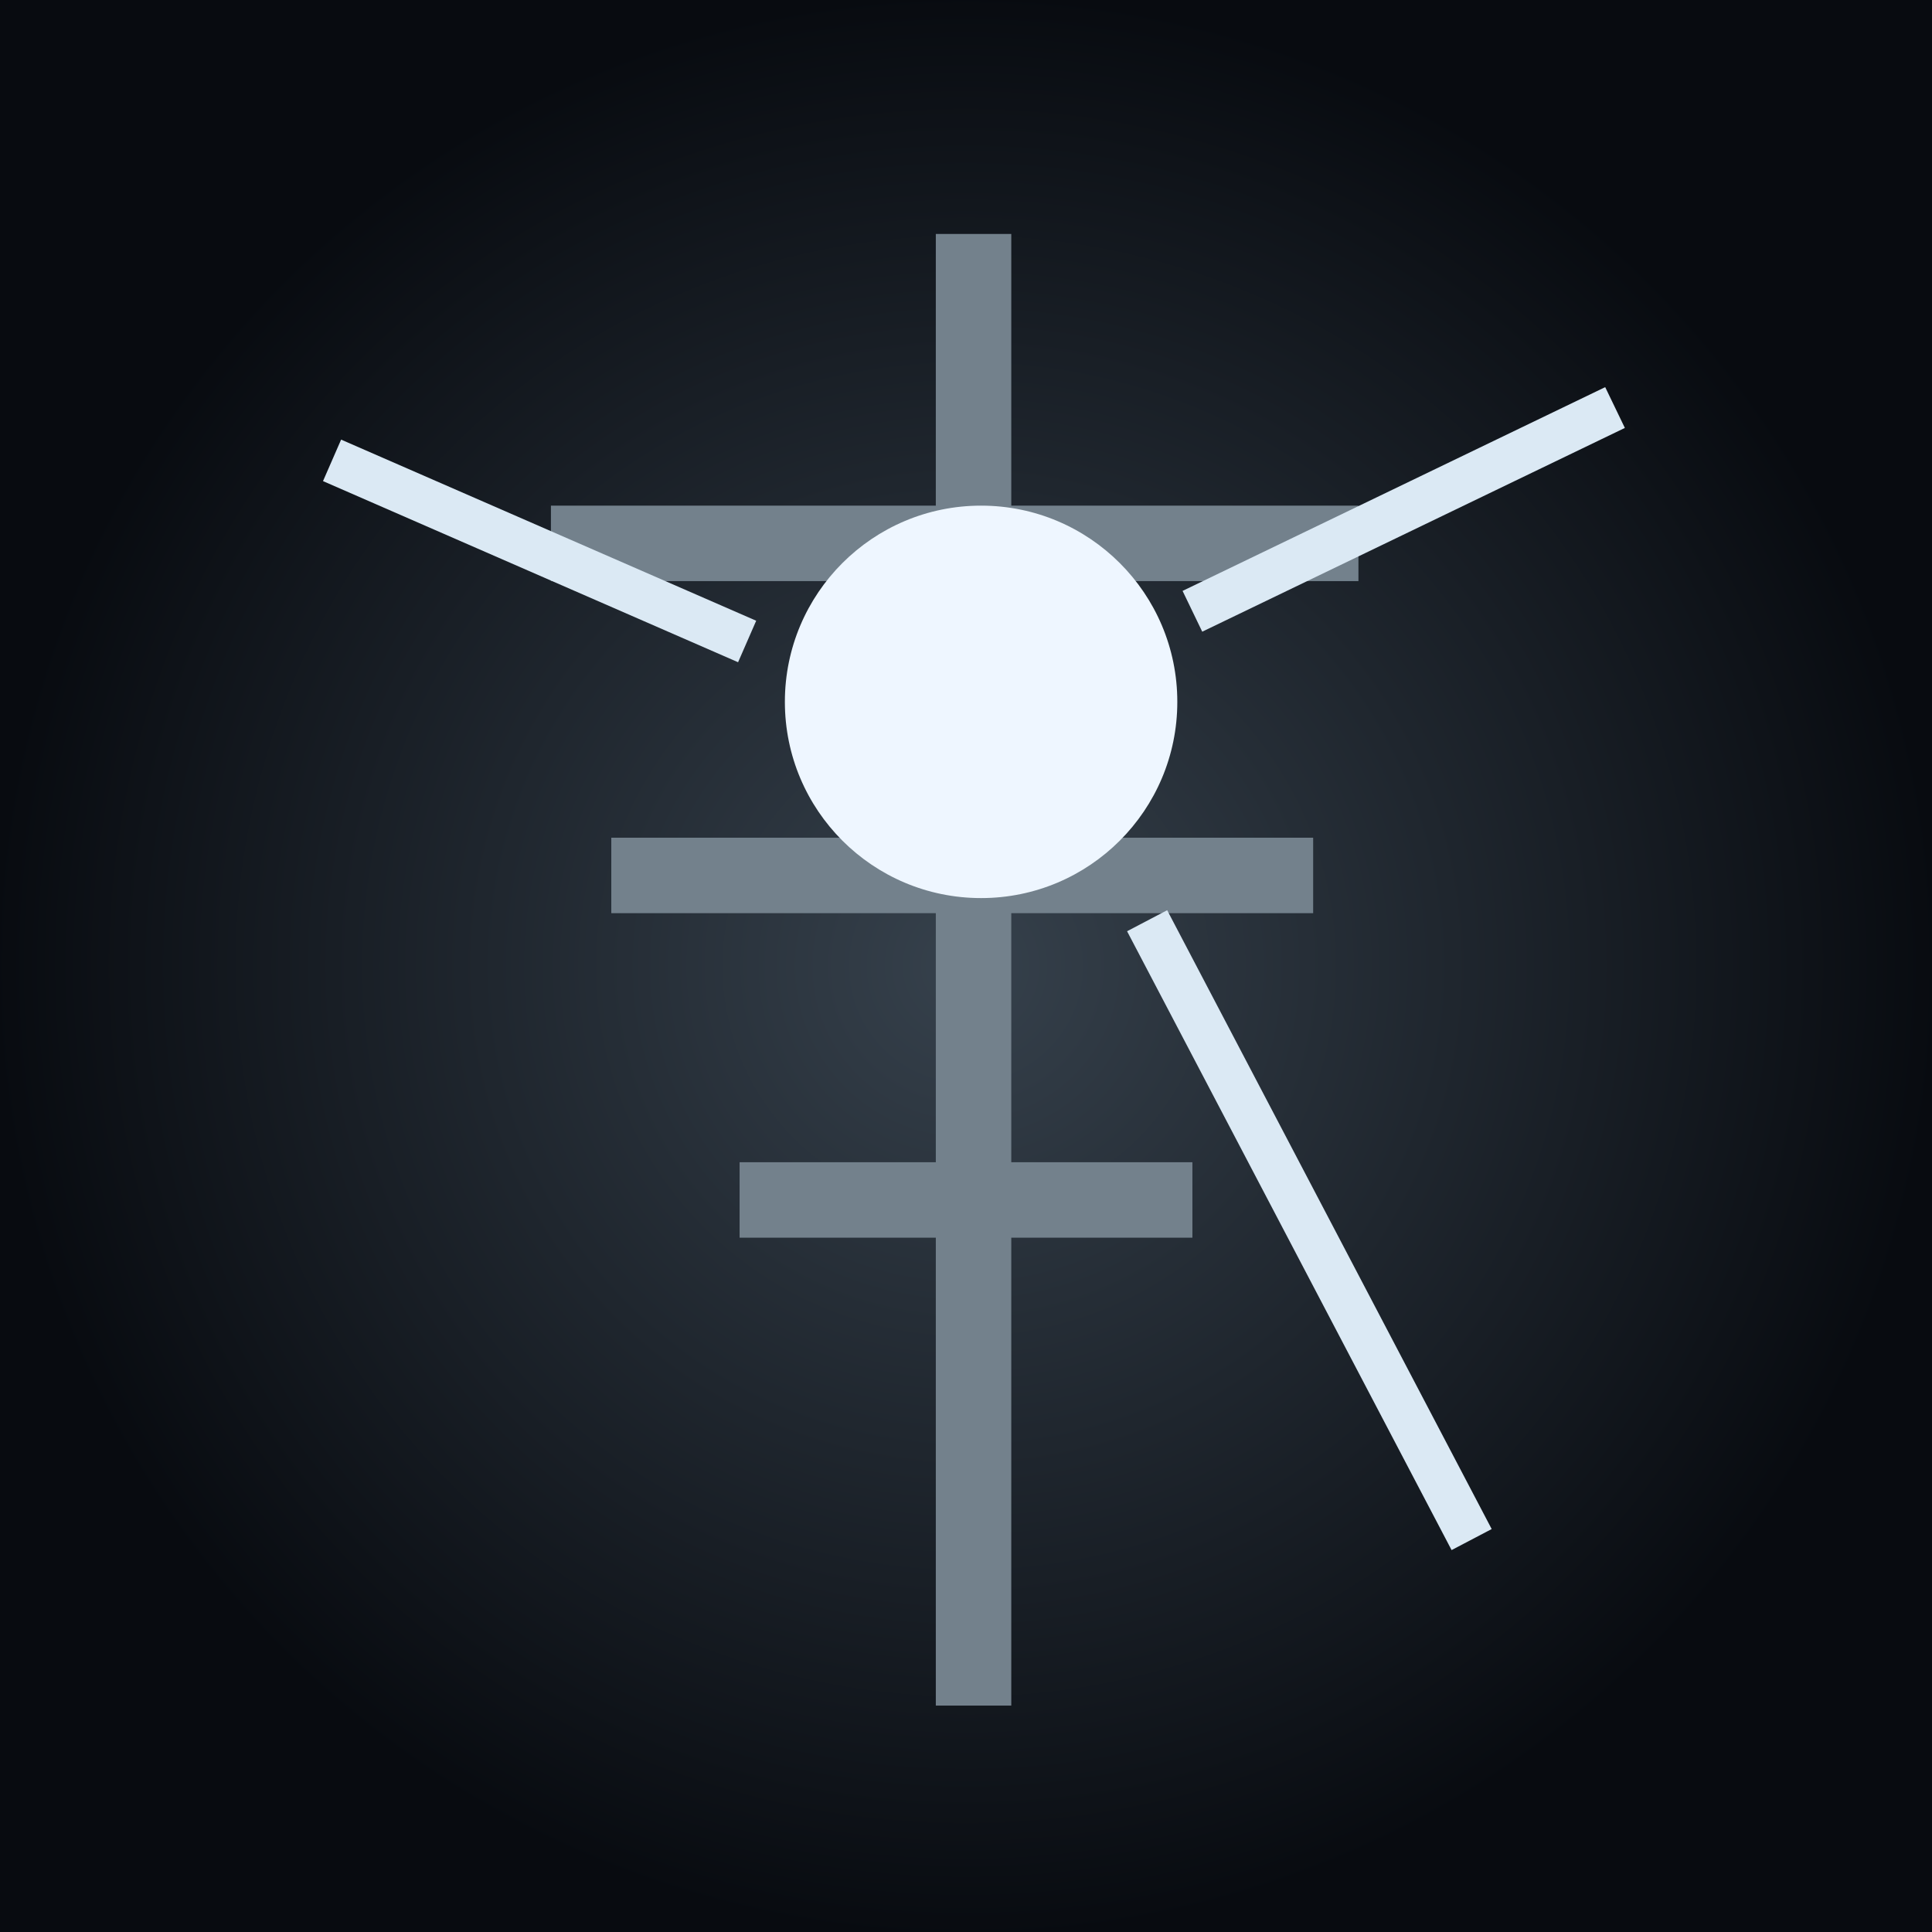
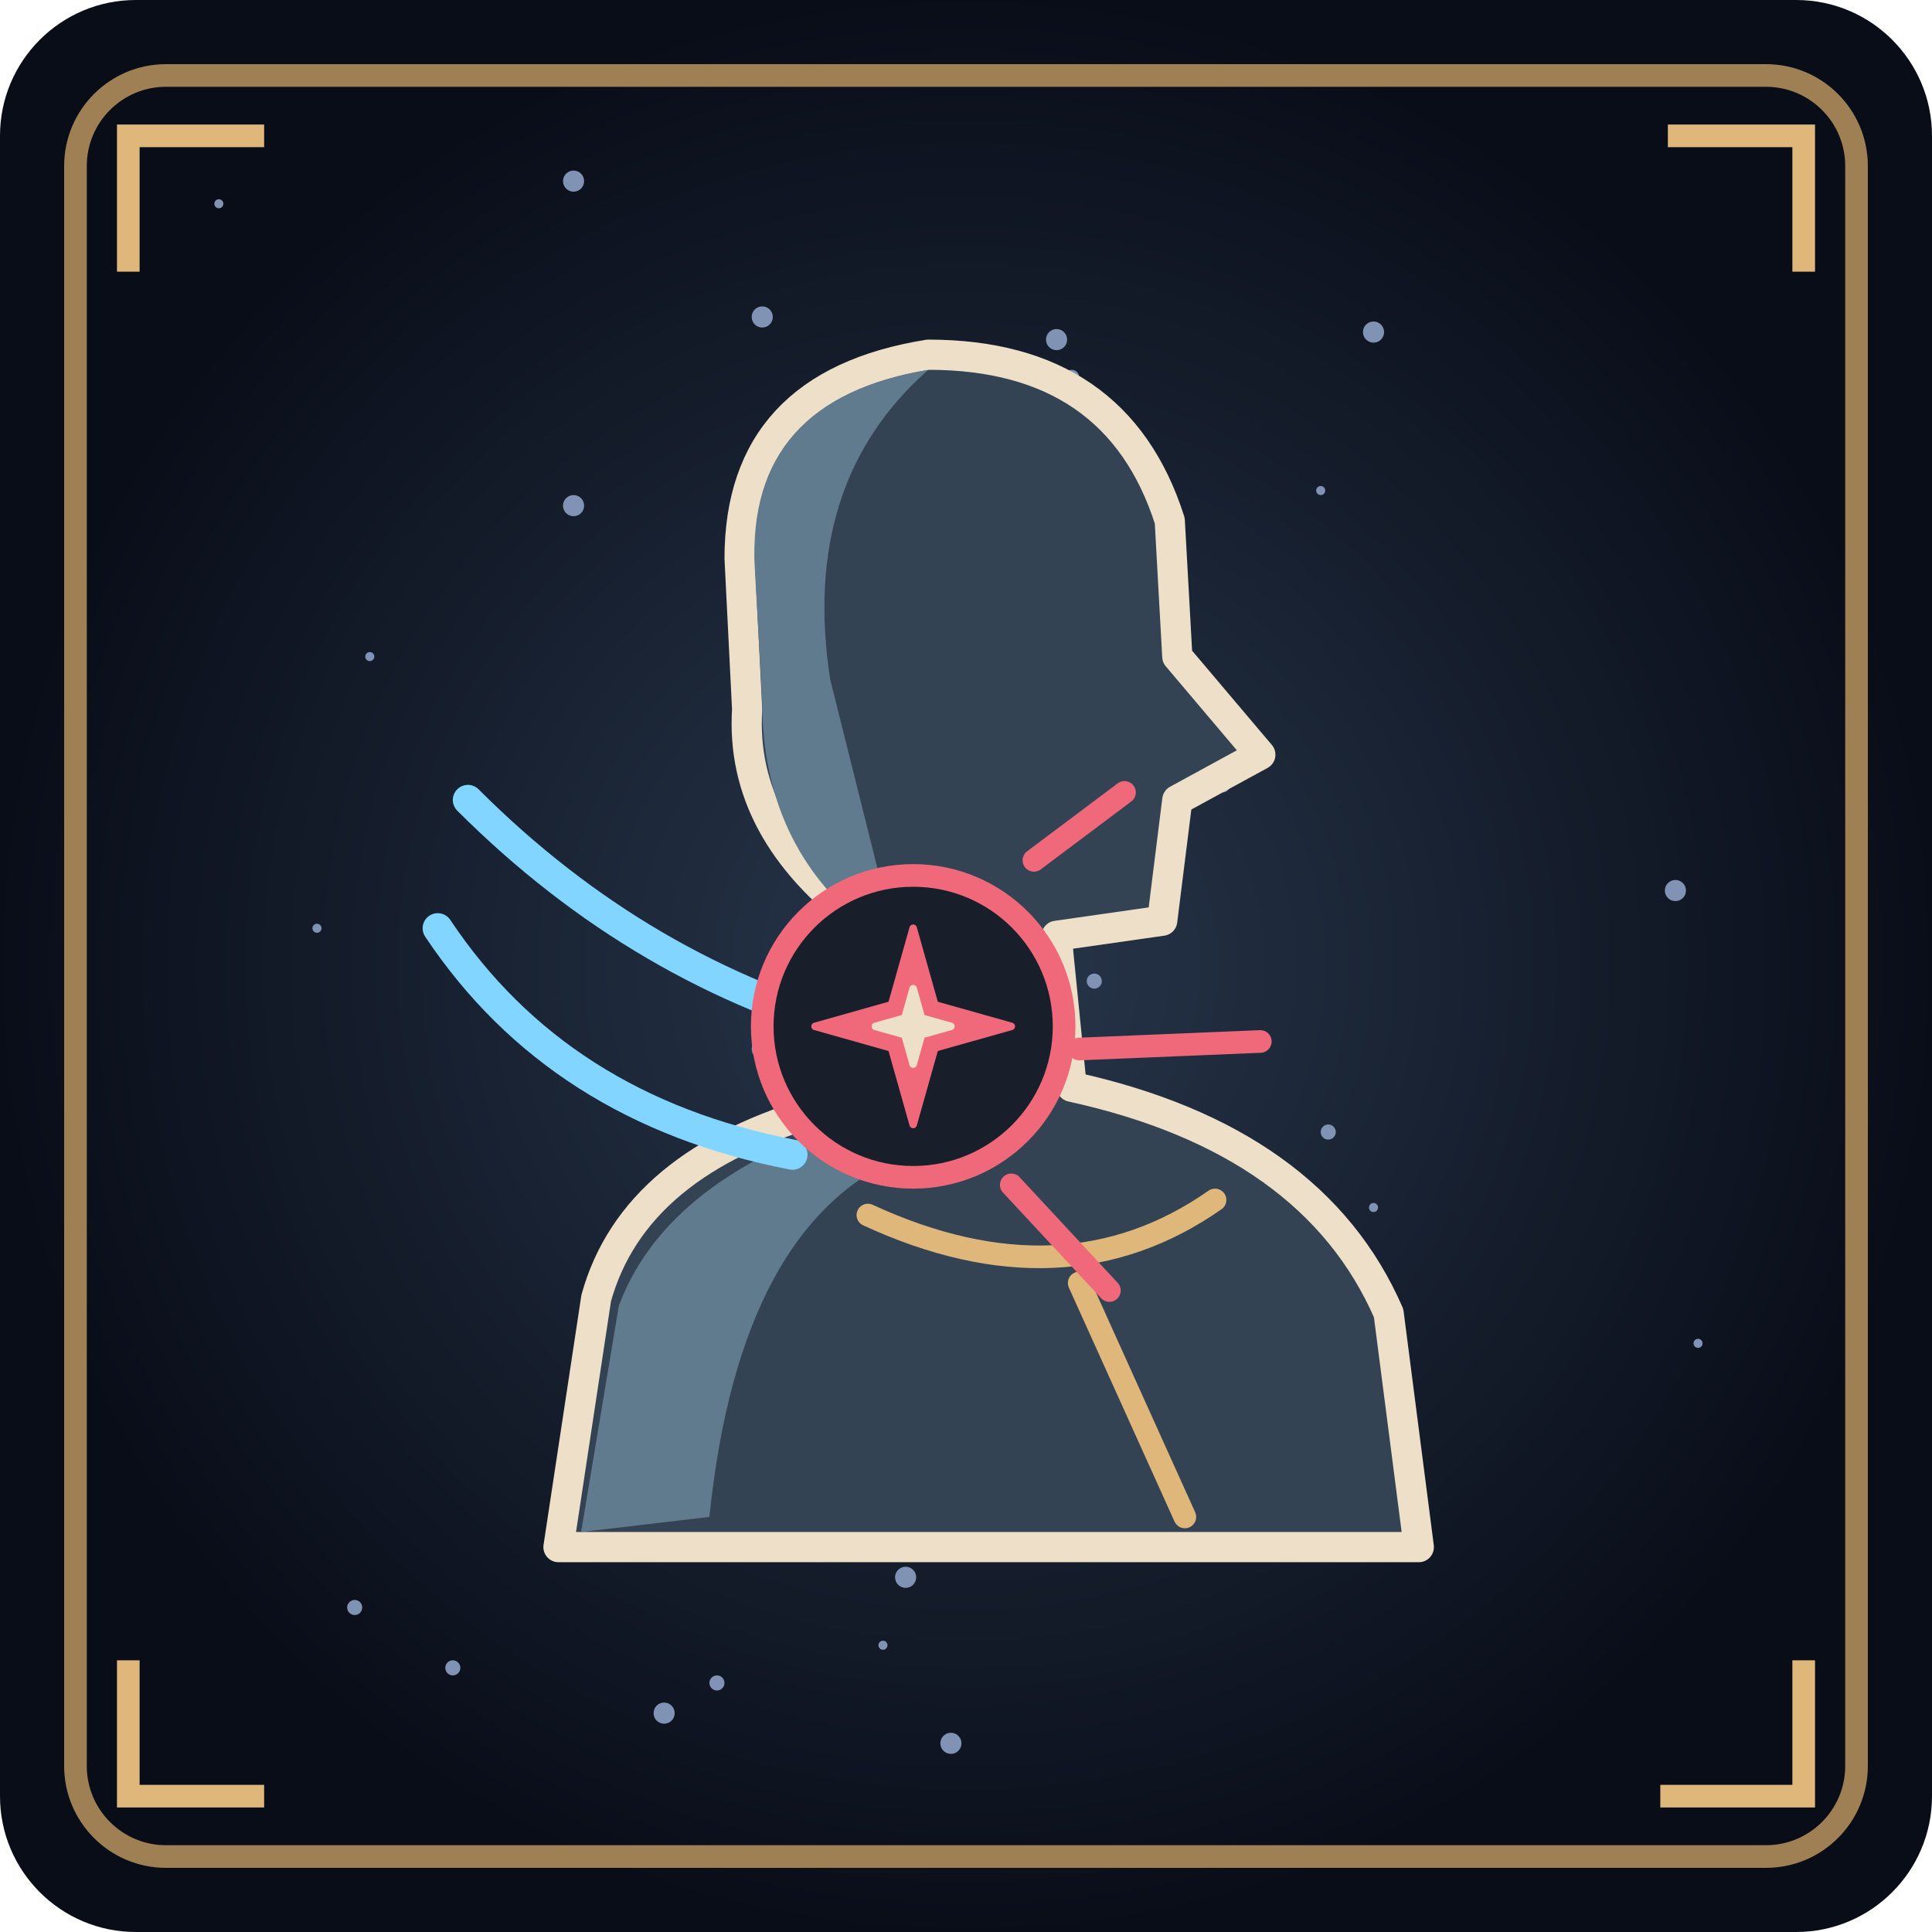
<svg xmlns="http://www.w3.org/2000/svg" width="256" height="256" viewBox="0 0 256 256">
  <defs>
-     <radialGradient id="bg">
-       <stop stop-color="#36414c" />
-       <stop offset="1" stop-color="#080b10" />
+     <radialGradient id="sky">
+       <stop stop-color="#28374c" />
+       <stop offset="1" stop-color="#090d18" />
    </radialGradient>
-     <linearGradient id="metal" x2="1" y2="1">
-       <stop stop-color="#eef3f7" />
-       <stop offset=".45" stop-color="#697580" />
-       <stop offset="1" stop-color="#161d24" />
-     </linearGradient>
  </defs>
-   <rect width="256" height="256" fill="url(#bg)" />
-   <path d="M129 31L129 226M73 72L180 72M81 116L174 116M98 159L158 159" stroke="#73818c" stroke-width="10" />
-   <circle cx="130" cy="93" r="26" fill="#eef6ff" />
-   <path d="M44 61L99 85M214 54L158 81M195 204L152 122" stroke="#dbe9f4" stroke-width="6" />
+   <rect width="256" height="256" rx="18" fill="url(#sky)" />
+   <rect x="10" y="10" width="236" height="236" rx="12" fill="none" stroke="#9f8054" stroke-width="3" />
+   <circle cx="154" cy="78" r="1.4" fill="#8193b5" stroke="none" stroke-width="0" />
+   <circle cx="101" cy="42" r="1.4" fill="#8193b5" stroke="none" stroke-width="0" />
+   <circle cx="117" cy="218" r="0.6" fill="#8193b5" stroke="none" stroke-width="0" />
+   <circle cx="141" cy="195" r="1.4" fill="#8193b5" stroke="none" stroke-width="0" />
+   <circle cx="175" cy="65" r="0.6" fill="#8193b5" stroke="none" stroke-width="0" />
+   <circle cx="101" cy="139" r="1.4" fill="#8193b5" stroke="none" stroke-width="0" />
+   <circle cx="85" cy="166" r="1" fill="#8193b5" stroke="none" stroke-width="0" />
+   <circle cx="120" cy="209" r="1.4" fill="#8193b5" stroke="none" stroke-width="0" />
+   <circle cx="60" cy="221" r="1" fill="#8193b5" stroke="none" stroke-width="0" />
+   <circle cx="95" cy="223" r="1" fill="#8193b5" stroke="none" stroke-width="0" />
+   <circle cx="42" cy="123" r="0.6" fill="#8193b5" stroke="none" stroke-width="0" />
+   <circle cx="157" cy="187" r="1" fill="#8193b5" stroke="none" stroke-width="0" />
+   <circle cx="182" cy="44" r="1.4" fill="#8193b5" stroke="none" stroke-width="0" />
+   <circle cx="176" cy="150" r="1" fill="#8193b5" stroke="none" stroke-width="0" />
+   <circle cx="118" cy="183" r="0.6" fill="#8193b5" stroke="none" stroke-width="0" />
+   <circle cx="162" cy="104" r="1" fill="#8193b5" stroke="none" stroke-width="0" />
+   <circle cx="135" cy="61" r="1.4" fill="#8193b5" stroke="none" stroke-width="0" />
+   <circle cx="118" cy="121" r="0.6" fill="#8193b5" stroke="none" stroke-width="0" />
+   <circle cx="140" cy="45" r="1.4" fill="#8193b5" stroke="none" stroke-width="0" />
+   <circle cx="29" cy="27" r="0.6" fill="#8193b5" stroke="none" stroke-width="0" />
+   <circle cx="145" cy="130" r="1" fill="#8193b5" stroke="none" stroke-width="0" />
+   <circle cx="117" cy="148" r="1.4" fill="#8193b5" stroke="none" stroke-width="0" />
+   <circle cx="76" cy="24" r="1.4" fill="#8193b5" stroke="none" stroke-width="0" />
+   <circle cx="81" cy="182" r="1" fill="#8193b5" stroke="none" stroke-width="0" />
+   <circle cx="142" cy="50" r="1" fill="#8193b5" stroke="none" stroke-width="0" />
+   <circle cx="109" cy="178" r="1.4" fill="#8193b5" stroke="none" stroke-width="0" />
+   <circle cx="49" cy="87" r="0.6" fill="#8193b5" stroke="none" stroke-width="0" />
+   <circle cx="137" cy="185" r="0.6" fill="#8193b5" stroke="none" stroke-width="0" />
+   <circle cx="222" cy="118" r="1.4" fill="#8193b5" stroke="none" stroke-width="0" />
+   <circle cx="47" cy="213" r="1" fill="#8193b5" stroke="none" stroke-width="0" />
+   <circle cx="88" cy="227" r="1.4" fill="#8193b5" stroke="none" stroke-width="0" />
+   <circle cx="182" cy="160" r="0.6" fill="#8193b5" stroke="none" stroke-width="0" />
+   <circle cx="126" cy="231" r="1.4" fill="#8193b5" stroke="none" stroke-width="0" />
+   <circle cx="225" cy="178" r="0.6" fill="#8193b5" stroke="none" stroke-width="0" />
+   <circle cx="76" cy="67" r="1.4" fill="#8193b5" stroke="none" stroke-width="0" />
+   <path d="M74 205 L79 172 Q84 154 109 147 L114 122 Q98 110 99 94 L98 74 Q98 51 123 47 Q148 47 155 69 L156 87 L167 100 L156 106 L154 122 L140 124 L142 144 Q174 151 184 174 L188 205 Z" fill="#344354" stroke="#eee0c8" stroke-width="4" stroke-linecap="round" stroke-linejoin="round" />
+   <path d="M123 49 Q106 64 110 90 L117 118 L126 125 L120 153 Q98 162 94 201 L77 203 L82 173 Q88 157 111 149 L115 123 Q101 112 101 93 L100 75 Q99 53 123 49 Z" fill="#607a8e" stroke="none" stroke-width="0" stroke-linecap="round" stroke-linejoin="round" />
+   <path d="M115 161 Q141 173 161 159 M143 170 L157 201" fill="none" stroke="#dfb77b" stroke-width="3" stroke-linecap="round" stroke-linejoin="round" />
+   <path d="M62 106 Q85 129 115 137 M58 123 Q74 147 105 153" fill="none" stroke="#81d5ff" stroke-width="4" stroke-linecap="round" stroke-linejoin="round" />
+   <circle cx="121" cy="136" r="20" fill="#191e2b" stroke="#ef697b" stroke-width="3" />
+   <path d="M121 123 L123.86 133.14 L134 136 L123.86 138.86 L121 149 L118.14 138.86 L108 136 L118.14 133.14 Z" fill="#ef697b" stroke="#ef697b" stroke-width="1" stroke-linecap="round" stroke-linejoin="round" />
+   <path d="M121 131 L122.1 134.9 L126 136 L122.1 137.1 L121 141 L119.9 137.1 L116 136 L119.9 134.9 Z" fill="#eee0c8" stroke="#eee0c8" stroke-width="1" stroke-linecap="round" stroke-linejoin="round" />
+   <path d="M137 114 L149 105 M143 139 L167 138 M134 157 L147 171" fill="none" stroke="#ef697b" stroke-width="3" stroke-linecap="round" stroke-linejoin="round" />
+   <path d="M17 36V18H35 M221 18H239V36 M17 220V238H35 M220 238H239V220" fill="none" stroke="#dfb77b" stroke-width="3" />
</svg>
